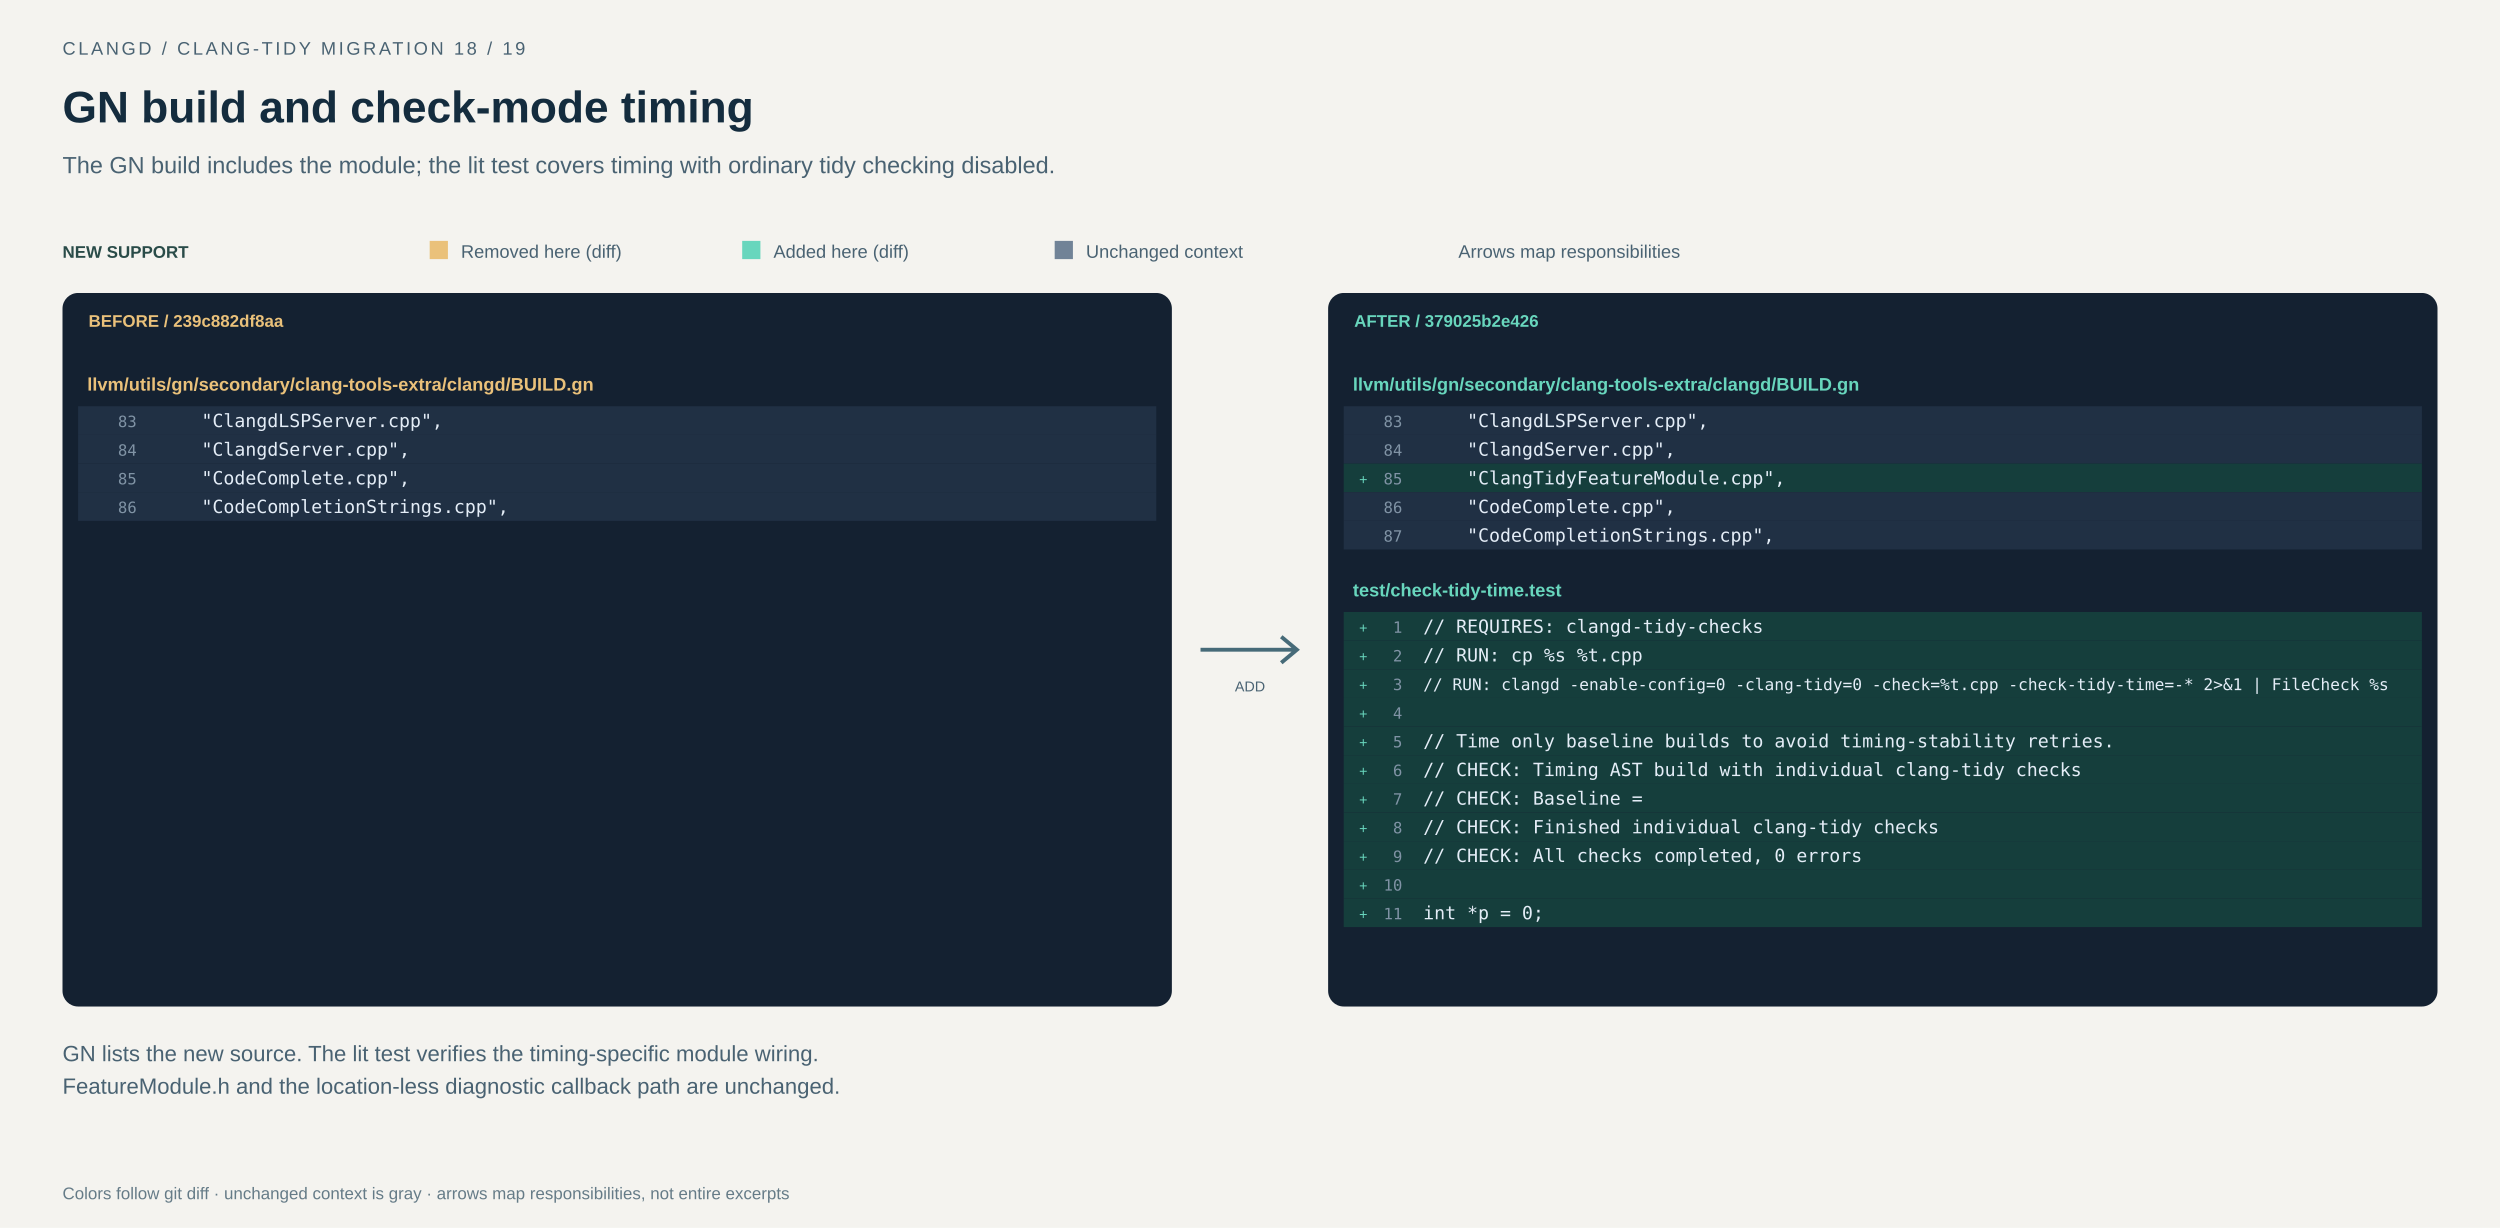
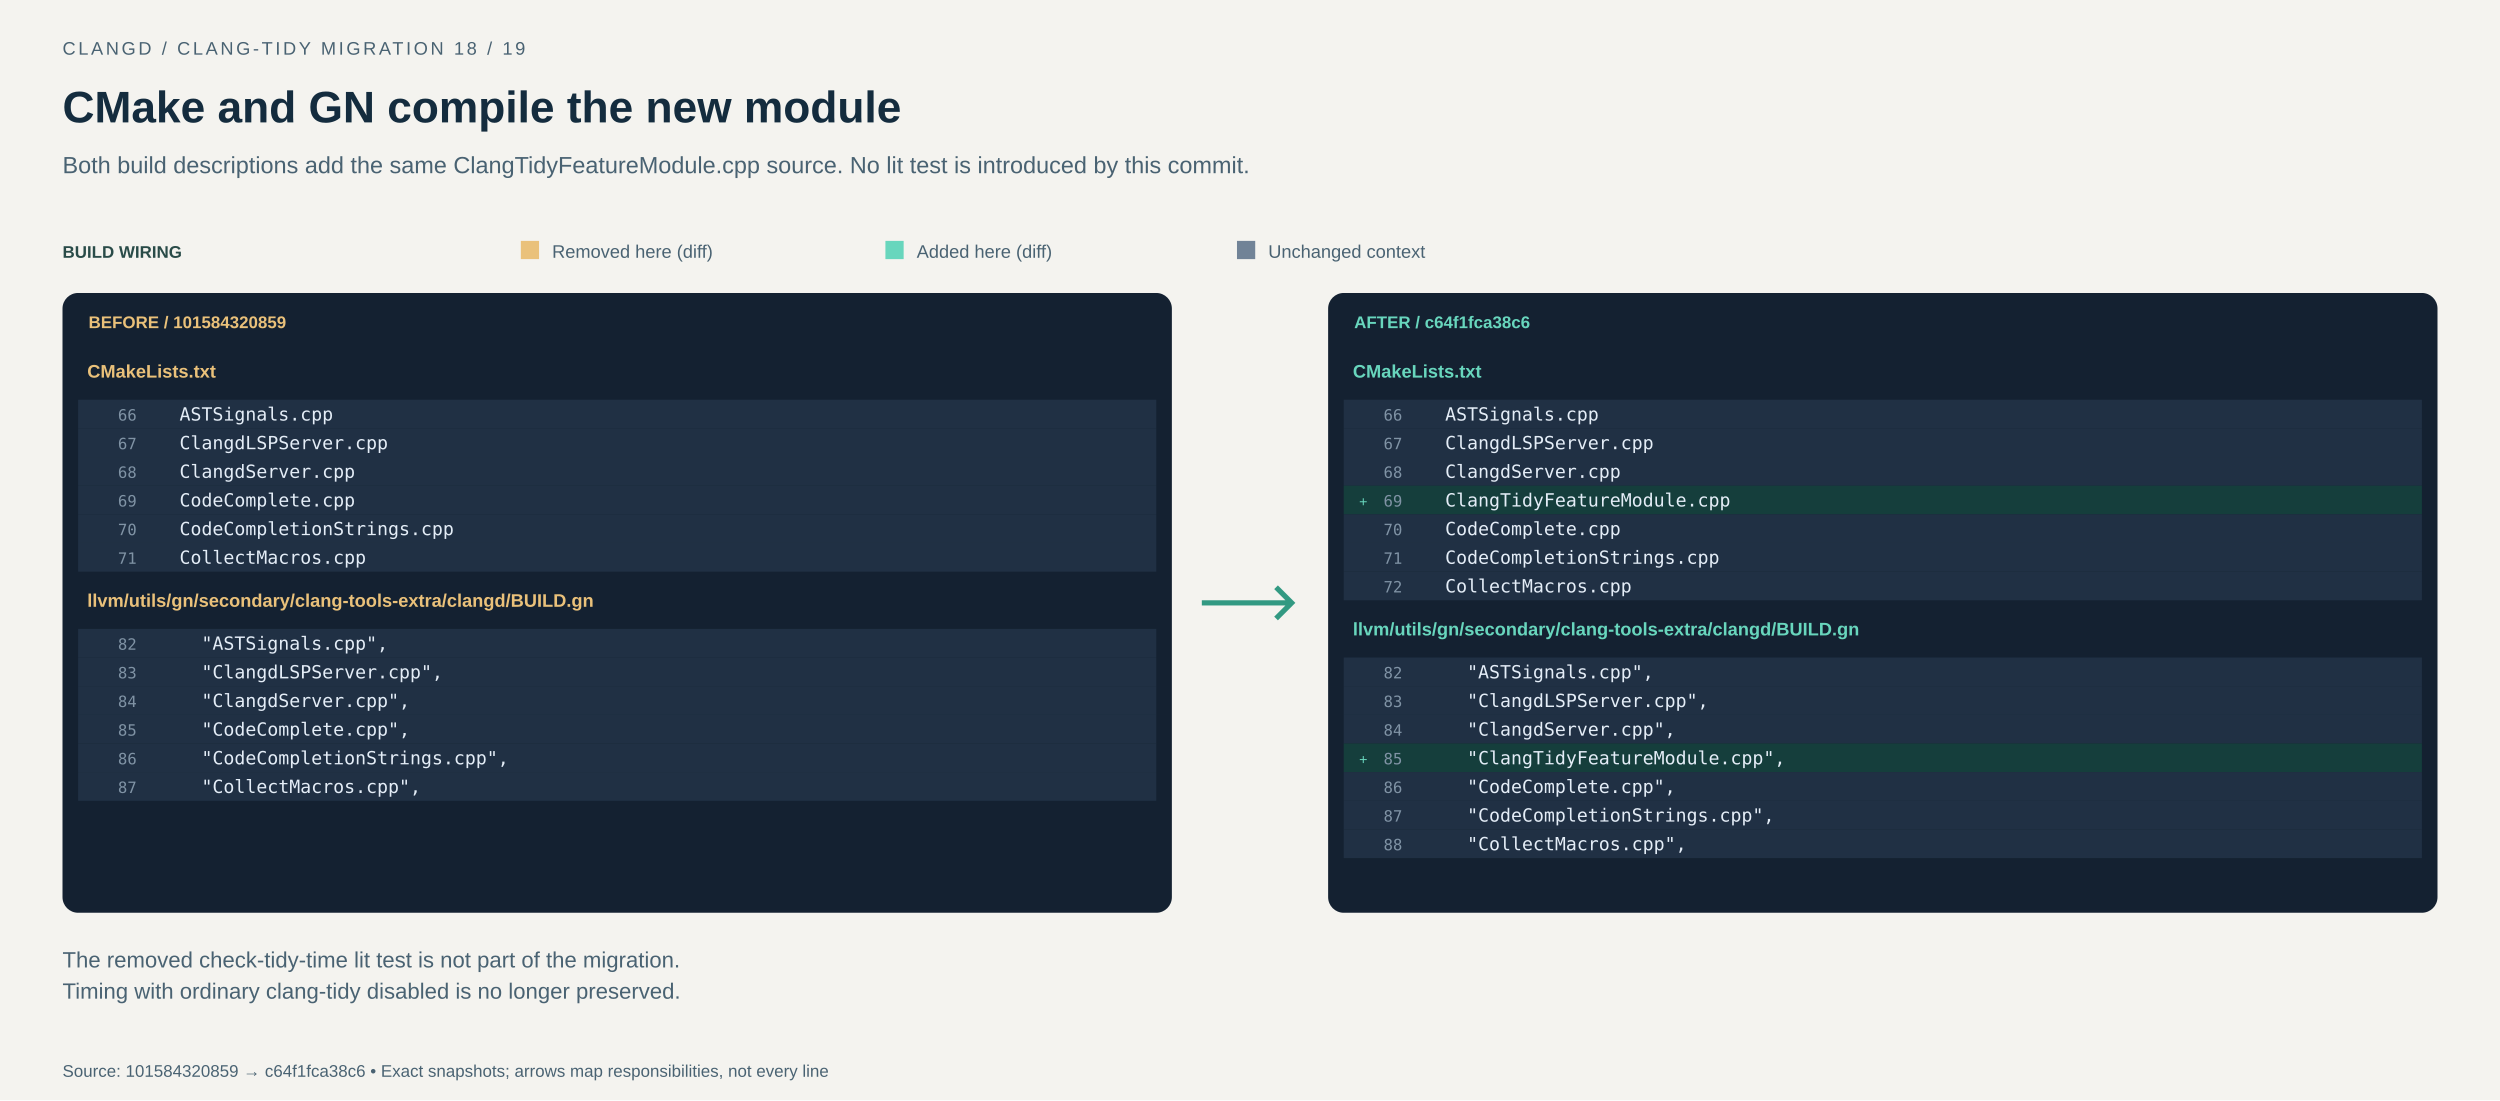
- <svg xmlns="http://www.w3.org/2000/svg" width="1920" height="943" viewBox="0 0 1920 943">
-   <rect width="1920" height="943" fill="#f4f3ef" />
-   <text x="48" y="42" font-family="Arial,Helvetica,sans-serif" font-size="16" fill="#496272" letter-spacing="2" style="font-size:14px">CLANGD / CLANG-TIDY MIGRATION     18 / 19</text>
-   <text x="48" y="94" font-family="Arial,Helvetica,sans-serif" font-size="16" fill="#496272" font-weight="700" style="fill:#142c3e;font-size:34px">GN build and check-mode timing</text>
-   <text x="48" y="133" font-family="Arial,Helvetica,sans-serif" font-size="16" fill="#496272" style="font-size:18px">The GN build includes the module; the lit test covers timing with ordinary tidy checking disabled.</text>
-   <text x="48" y="198" font-family="Arial,Helvetica,sans-serif" font-size="16" fill="#496272" font-weight="700" style="fill:#294b48;font-size:13px">NEW SUPPORT</text>
-   <rect x="330" y="185" width="14" height="14" fill="#eac17a" />
-   <text x="354" y="198" font-family="Arial,Helvetica,sans-serif" font-size="16" fill="#496272" style="font-size:14px">Removed here (diff)</text>
-   <rect x="570" y="185" width="14" height="14" fill="#68d6bd" />
-   <text x="594" y="198" font-family="Arial,Helvetica,sans-serif" font-size="16" fill="#496272" style="font-size:14px">Added here (diff)</text>
-   <rect x="810" y="185" width="14" height="14" fill="#718397" />
-   <text x="834" y="198" font-family="Arial,Helvetica,sans-serif" font-size="16" fill="#496272" style="font-size:14px">Unchanged context</text>
-   <text x="1120" y="198" font-family="Arial,Helvetica,sans-serif" font-size="16" fill="#496272" style="font-size:14px">Arrows map responsibilities</text>
-   <rect x="48" y="225" width="852" height="548" rx="12" fill="#142131" />
-   <text x="68" y="251" font-family="Arial,Helvetica,sans-serif" font-size="16" fill="#496272" font-weight="700" style="fill:#eac17a;font-size:13px">BEFORE / 239c882df8aa</text>
-   <a href="https://github.com/ArcsinX/llvm-project/blob/239c882df8aa5e256256843090984ee90b43e835/llvm/utils/gn/secondary/clang-tools-extra/clangd/BUILD.gn#L83">
-     <text x="67" y="300" font-family="Arial,Helvetica,sans-serif" font-size="16" fill="#496272" font-weight="600" style="fill:#eac17a;font-size:14px">llvm/utils/gn/secondary/clang-tools-extra/clangd/BUILD.gn</text>
+ <svg xmlns="http://www.w3.org/2000/svg" width="1920" height="845" viewBox="0 0 1920 845">
+   <rect width="1920" height="845" fill="#f4f3ef" />
+   <text x="48" y="42" font-family="Arial,Helvetica,sans-serif" font-size="14" fill="#496272" letter-spacing="2">CLANGD / CLANG-TIDY MIGRATION     18 / 19</text>
+   <text x="48" y="94" font-family="Arial,Helvetica,sans-serif" font-size="34" fill="#142c3e" font-weight="700">CMake and GN compile the new module</text>
+   <text x="48" y="133" font-family="Arial,Helvetica,sans-serif" font-size="18" fill="#496272">Both build descriptions add the same ClangTidyFeatureModule.cpp source. No lit test is introduced by this commit.</text>
+   <text x="48" y="198" font-family="Arial,Helvetica,sans-serif" font-size="13" fill="#294b48" font-weight="700">BUILD WIRING</text>
+   <rect x="400" y="185" width="14" height="14" fill="#eac17a" />
+   <text x="424" y="198" font-family="Arial,Helvetica,sans-serif" font-size="14" fill="#496272">Removed here (diff)</text>
+   <rect x="680" y="185" width="14" height="14" fill="#68d6bd" />
+   <text x="704" y="198" font-family="Arial,Helvetica,sans-serif" font-size="14" fill="#496272">Added here (diff)</text>
+   <rect x="950" y="185" width="14" height="14" fill="#718397" />
+   <text x="974" y="198" font-family="Arial,Helvetica,sans-serif" font-size="14" fill="#496272">Unchanged context</text>
+   <rect x="48" y="225" width="852" height="476" rx="12" fill="#142131" />
+   <text x="68" y="252" font-family="Arial,Helvetica,sans-serif" font-size="13" fill="#eac17a" font-weight="700">BEFORE / 101584320859</text>
+   <a href="https://github.com/ArcsinX/llvm-project/blob/101584320859c12c84929443136e9deb54de544a/clang-tools-extra/clangd/CMakeLists.txt#L66">
+     <text x="67" y="290" font-family="Arial,Helvetica,sans-serif" font-size="14" fill="#eac17a" font-weight="600">CMakeLists.txt</text>
  </a>
-   <rect x="60" y="312" width="828" height="22" fill="#203044" />
-   <text x="105" y="328" text-anchor="end" font-family="Menlo,Consolas,monospace" font-size="12" fill="#8093a5">83</text>
-   <text x="121" y="328" xml:space="preserve" font-family="Menlo,Consolas,monospace" font-size="14" fill="#e4edf7">    "ClangdLSPServer.cpp",</text>
-   <rect x="60" y="334" width="828" height="22" fill="#203044" />
-   <text x="105" y="350" text-anchor="end" font-family="Menlo,Consolas,monospace" font-size="12" fill="#8093a5">84</text>
-   <text x="121" y="350" xml:space="preserve" font-family="Menlo,Consolas,monospace" font-size="14" fill="#e4edf7">    "ClangdServer.cpp",</text>
-   <rect x="60" y="356" width="828" height="22" fill="#203044" />
-   <text x="105" y="372" text-anchor="end" font-family="Menlo,Consolas,monospace" font-size="12" fill="#8093a5">85</text>
-   <text x="121" y="372" xml:space="preserve" font-family="Menlo,Consolas,monospace" font-size="14" fill="#e4edf7">    "CodeComplete.cpp",</text>
-   <rect x="60" y="378" width="828" height="22" fill="#203044" />
-   <text x="105" y="394" text-anchor="end" font-family="Menlo,Consolas,monospace" font-size="12" fill="#8093a5">86</text>
-   <text x="121" y="394" xml:space="preserve" font-family="Menlo,Consolas,monospace" font-size="14" fill="#e4edf7">    "CodeCompletionStrings.cpp",</text>
-   <rect x="1020" y="225" width="852" height="548" rx="12" fill="#142131" />
-   <text x="1040" y="251" font-family="Arial,Helvetica,sans-serif" font-size="16" fill="#496272" font-weight="700" style="fill:#68d6bd;font-size:13px">AFTER / 379025b2e426</text>
-   <a href="https://github.com/ArcsinX/llvm-project/blob/379025b2e426594be031e6007c2cff9d84942079/llvm/utils/gn/secondary/clang-tools-extra/clangd/BUILD.gn#L83">
-     <text x="1039" y="300" font-family="Arial,Helvetica,sans-serif" font-size="16" fill="#496272" font-weight="600" style="fill:#68d6bd;font-size:14px">llvm/utils/gn/secondary/clang-tools-extra/clangd/BUILD.gn</text>
+   <rect x="60" y="307" width="828" height="22" fill="#203044" />
+   <text x="105" y="323" text-anchor="end" font-family="Menlo,Consolas,monospace" font-size="12" fill="#8093a5">66</text>
+   <text x="121" y="323" xml:space="preserve" font-family="Menlo,Consolas,monospace" font-size="14" fill="#e4edf7">  ASTSignals.cpp</text>
+   <rect x="60" y="329" width="828" height="22" fill="#203044" />
+   <text x="105" y="345" text-anchor="end" font-family="Menlo,Consolas,monospace" font-size="12" fill="#8093a5">67</text>
+   <text x="121" y="345" xml:space="preserve" font-family="Menlo,Consolas,monospace" font-size="14" fill="#e4edf7">  ClangdLSPServer.cpp</text>
+   <rect x="60" y="351" width="828" height="22" fill="#203044" />
+   <text x="105" y="367" text-anchor="end" font-family="Menlo,Consolas,monospace" font-size="12" fill="#8093a5">68</text>
+   <text x="121" y="367" xml:space="preserve" font-family="Menlo,Consolas,monospace" font-size="14" fill="#e4edf7">  ClangdServer.cpp</text>
+   <rect x="60" y="373" width="828" height="22" fill="#203044" />
+   <text x="105" y="389" text-anchor="end" font-family="Menlo,Consolas,monospace" font-size="12" fill="#8093a5">69</text>
+   <text x="121" y="389" xml:space="preserve" font-family="Menlo,Consolas,monospace" font-size="14" fill="#e4edf7">  CodeComplete.cpp</text>
+   <rect x="60" y="395" width="828" height="22" fill="#203044" />
+   <text x="105" y="411" text-anchor="end" font-family="Menlo,Consolas,monospace" font-size="12" fill="#8093a5">70</text>
+   <text x="121" y="411" xml:space="preserve" font-family="Menlo,Consolas,monospace" font-size="14" fill="#e4edf7">  CodeCompletionStrings.cpp</text>
+   <rect x="60" y="417" width="828" height="22" fill="#203044" />
+   <text x="105" y="433" text-anchor="end" font-family="Menlo,Consolas,monospace" font-size="12" fill="#8093a5">71</text>
+   <text x="121" y="433" xml:space="preserve" font-family="Menlo,Consolas,monospace" font-size="14" fill="#e4edf7">  CollectMacros.cpp</text>
+   <a href="https://github.com/ArcsinX/llvm-project/blob/101584320859c12c84929443136e9deb54de544a/llvm/utils/gn/secondary/clang-tools-extra/clangd/BUILD.gn#L82">
+     <text x="67" y="466" font-family="Arial,Helvetica,sans-serif" font-size="14" fill="#eac17a" font-weight="600">llvm/utils/gn/secondary/clang-tools-extra/clangd/BUILD.gn</text>
  </a>
-   <rect x="1032" y="312" width="828" height="22" fill="#203044" />
-   <text x="1077" y="328" text-anchor="end" font-family="Menlo,Consolas,monospace" font-size="12" fill="#8093a5">83</text>
-   <text x="1093" y="328" xml:space="preserve" font-family="Menlo,Consolas,monospace" font-size="14" fill="#e4edf7">    "ClangdLSPServer.cpp",</text>
-   <rect x="1032" y="334" width="828" height="22" fill="#203044" />
-   <text x="1077" y="350" text-anchor="end" font-family="Menlo,Consolas,monospace" font-size="12" fill="#8093a5">84</text>
-   <text x="1093" y="350" xml:space="preserve" font-family="Menlo,Consolas,monospace" font-size="14" fill="#e4edf7">    "ClangdServer.cpp",</text>
-   <rect x="1032" y="356" width="828" height="22" fill="#153e3c" />
-   <text x="1047" y="372" font-family="Arial,Helvetica,sans-serif" font-size="11" fill="#68d6bd" text-anchor="middle">+</text>
-   <text x="1077" y="372" text-anchor="end" font-family="Menlo,Consolas,monospace" font-size="12" fill="#8093a5">85</text>
-   <text x="1093" y="372" xml:space="preserve" font-family="Menlo,Consolas,monospace" font-size="14" fill="#e4edf7">    "ClangTidyFeatureModule.cpp",</text>
-   <rect x="1032" y="378" width="828" height="22" fill="#203044" />
-   <text x="1077" y="394" text-anchor="end" font-family="Menlo,Consolas,monospace" font-size="12" fill="#8093a5">86</text>
-   <text x="1093" y="394" xml:space="preserve" font-family="Menlo,Consolas,monospace" font-size="14" fill="#e4edf7">    "CodeComplete.cpp",</text>
-   <rect x="1032" y="400" width="828" height="22" fill="#203044" />
-   <text x="1077" y="416" text-anchor="end" font-family="Menlo,Consolas,monospace" font-size="12" fill="#8093a5">87</text>
-   <text x="1093" y="416" xml:space="preserve" font-family="Menlo,Consolas,monospace" font-size="14" fill="#e4edf7">    "CodeCompletionStrings.cpp",</text>
-   <a href="https://github.com/ArcsinX/llvm-project/blob/379025b2e426594be031e6007c2cff9d84942079/clang-tools-extra/clangd/test/check-tidy-time.test#L1">
-     <text x="1039" y="458" font-family="Arial,Helvetica,sans-serif" font-size="16" fill="#496272" font-weight="600" style="fill:#68d6bd;font-size:14px">test/check-tidy-time.test</text>
+   <rect x="60" y="483" width="828" height="22" fill="#203044" />
+   <text x="105" y="499" text-anchor="end" font-family="Menlo,Consolas,monospace" font-size="12" fill="#8093a5">82</text>
+   <text x="121" y="499" xml:space="preserve" font-family="Menlo,Consolas,monospace" font-size="14" fill="#e4edf7">    "ASTSignals.cpp",</text>
+   <rect x="60" y="505" width="828" height="22" fill="#203044" />
+   <text x="105" y="521" text-anchor="end" font-family="Menlo,Consolas,monospace" font-size="12" fill="#8093a5">83</text>
+   <text x="121" y="521" xml:space="preserve" font-family="Menlo,Consolas,monospace" font-size="14" fill="#e4edf7">    "ClangdLSPServer.cpp",</text>
+   <rect x="60" y="527" width="828" height="22" fill="#203044" />
+   <text x="105" y="543" text-anchor="end" font-family="Menlo,Consolas,monospace" font-size="12" fill="#8093a5">84</text>
+   <text x="121" y="543" xml:space="preserve" font-family="Menlo,Consolas,monospace" font-size="14" fill="#e4edf7">    "ClangdServer.cpp",</text>
+   <rect x="60" y="549" width="828" height="22" fill="#203044" />
+   <text x="105" y="565" text-anchor="end" font-family="Menlo,Consolas,monospace" font-size="12" fill="#8093a5">85</text>
+   <text x="121" y="565" xml:space="preserve" font-family="Menlo,Consolas,monospace" font-size="14" fill="#e4edf7">    "CodeComplete.cpp",</text>
+   <rect x="60" y="571" width="828" height="22" fill="#203044" />
+   <text x="105" y="587" text-anchor="end" font-family="Menlo,Consolas,monospace" font-size="12" fill="#8093a5">86</text>
+   <text x="121" y="587" xml:space="preserve" font-family="Menlo,Consolas,monospace" font-size="14" fill="#e4edf7">    "CodeCompletionStrings.cpp",</text>
+   <rect x="60" y="593" width="828" height="22" fill="#203044" />
+   <text x="105" y="609" text-anchor="end" font-family="Menlo,Consolas,monospace" font-size="12" fill="#8093a5">87</text>
+   <text x="121" y="609" xml:space="preserve" font-family="Menlo,Consolas,monospace" font-size="14" fill="#e4edf7">    "CollectMacros.cpp",</text>
+   <rect x="1020" y="225" width="852" height="476" rx="12" fill="#142131" />
+   <text x="1040" y="252" font-family="Arial,Helvetica,sans-serif" font-size="13" fill="#68d6bd" font-weight="700">AFTER / c64f1fca38c6</text>
+   <a href="https://github.com/ArcsinX/llvm-project/blob/c64f1fca38c610faa448c14c5336808087b1996e/clang-tools-extra/clangd/CMakeLists.txt#L66">
+     <text x="1039" y="290" font-family="Arial,Helvetica,sans-serif" font-size="14" fill="#68d6bd" font-weight="600">CMakeLists.txt</text>
  </a>
-   <rect x="1032" y="470" width="828" height="22" fill="#153e3c" />
-   <text x="1047" y="486" font-family="Arial,Helvetica,sans-serif" font-size="11" fill="#68d6bd" text-anchor="middle">+</text>
-   <text x="1077" y="486" text-anchor="end" font-family="Menlo,Consolas,monospace" font-size="12" fill="#8093a5">1</text>
-   <text x="1093" y="486" xml:space="preserve" font-family="Menlo,Consolas,monospace" font-size="14" fill="#e4edf7">// REQUIRES: clangd-tidy-checks</text>
-   <rect x="1032" y="492" width="828" height="22" fill="#153e3c" />
-   <text x="1047" y="508" font-family="Arial,Helvetica,sans-serif" font-size="11" fill="#68d6bd" text-anchor="middle">+</text>
-   <text x="1077" y="508" text-anchor="end" font-family="Menlo,Consolas,monospace" font-size="12" fill="#8093a5">2</text>
-   <text x="1093" y="508" xml:space="preserve" font-family="Menlo,Consolas,monospace" font-size="14" fill="#e4edf7">// RUN: cp %s %t.cpp</text>
-   <rect x="1032" y="514" width="828" height="22" fill="#153e3c" />
-   <text x="1047" y="530" font-family="Arial,Helvetica,sans-serif" font-size="11" fill="#68d6bd" text-anchor="middle">+</text>
-   <text x="1077" y="530" text-anchor="end" font-family="Menlo,Consolas,monospace" font-size="12" fill="#8093a5">3</text>
-   <text x="1093" y="530" xml:space="preserve" font-family="Menlo,Consolas,monospace" font-size="12.44" fill="#e4edf7">// RUN: clangd -enable-config=0 -clang-tidy=0 -check=%t.cpp -check-tidy-time=-* 2&gt;&amp;1 | FileCheck %s</text>
-   <rect x="1032" y="536" width="828" height="22" fill="#153e3c" />
-   <text x="1047" y="552" font-family="Arial,Helvetica,sans-serif" font-size="11" fill="#68d6bd" text-anchor="middle">+</text>
-   <text x="1077" y="552" text-anchor="end" font-family="Menlo,Consolas,monospace" font-size="12" fill="#8093a5">4</text>
-   <text x="1093" y="552" xml:space="preserve" font-family="Menlo,Consolas,monospace" font-size="14" fill="#e4edf7" />
-   <rect x="1032" y="558" width="828" height="22" fill="#153e3c" />
-   <text x="1047" y="574" font-family="Arial,Helvetica,sans-serif" font-size="11" fill="#68d6bd" text-anchor="middle">+</text>
-   <text x="1077" y="574" text-anchor="end" font-family="Menlo,Consolas,monospace" font-size="12" fill="#8093a5">5</text>
-   <text x="1093" y="574" xml:space="preserve" font-family="Menlo,Consolas,monospace" font-size="14" fill="#e4edf7">// Time only baseline builds to avoid timing-stability retries.</text>
-   <rect x="1032" y="580" width="828" height="22" fill="#153e3c" />
-   <text x="1047" y="596" font-family="Arial,Helvetica,sans-serif" font-size="11" fill="#68d6bd" text-anchor="middle">+</text>
-   <text x="1077" y="596" text-anchor="end" font-family="Menlo,Consolas,monospace" font-size="12" fill="#8093a5">6</text>
-   <text x="1093" y="596" xml:space="preserve" font-family="Menlo,Consolas,monospace" font-size="14" fill="#e4edf7">// CHECK: Timing AST build with individual clang-tidy checks</text>
-   <rect x="1032" y="602" width="828" height="22" fill="#153e3c" />
-   <text x="1047" y="618" font-family="Arial,Helvetica,sans-serif" font-size="11" fill="#68d6bd" text-anchor="middle">+</text>
-   <text x="1077" y="618" text-anchor="end" font-family="Menlo,Consolas,monospace" font-size="12" fill="#8093a5">7</text>
-   <text x="1093" y="618" xml:space="preserve" font-family="Menlo,Consolas,monospace" font-size="14" fill="#e4edf7">// CHECK: Baseline =</text>
-   <rect x="1032" y="624" width="828" height="22" fill="#153e3c" />
-   <text x="1047" y="640" font-family="Arial,Helvetica,sans-serif" font-size="11" fill="#68d6bd" text-anchor="middle">+</text>
-   <text x="1077" y="640" text-anchor="end" font-family="Menlo,Consolas,monospace" font-size="12" fill="#8093a5">8</text>
-   <text x="1093" y="640" xml:space="preserve" font-family="Menlo,Consolas,monospace" font-size="14" fill="#e4edf7">// CHECK: Finished individual clang-tidy checks</text>
-   <rect x="1032" y="646" width="828" height="22" fill="#153e3c" />
-   <text x="1047" y="662" font-family="Arial,Helvetica,sans-serif" font-size="11" fill="#68d6bd" text-anchor="middle">+</text>
-   <text x="1077" y="662" text-anchor="end" font-family="Menlo,Consolas,monospace" font-size="12" fill="#8093a5">9</text>
-   <text x="1093" y="662" xml:space="preserve" font-family="Menlo,Consolas,monospace" font-size="14" fill="#e4edf7">// CHECK: All checks completed, 0 errors</text>
-   <rect x="1032" y="668" width="828" height="22" fill="#153e3c" />
-   <text x="1047" y="684" font-family="Arial,Helvetica,sans-serif" font-size="11" fill="#68d6bd" text-anchor="middle">+</text>
-   <text x="1077" y="684" text-anchor="end" font-family="Menlo,Consolas,monospace" font-size="12" fill="#8093a5">10</text>
-   <text x="1093" y="684" xml:space="preserve" font-family="Menlo,Consolas,monospace" font-size="14" fill="#e4edf7" />
-   <rect x="1032" y="690" width="828" height="22" fill="#153e3c" />
-   <text x="1047" y="706" font-family="Arial,Helvetica,sans-serif" font-size="11" fill="#68d6bd" text-anchor="middle">+</text>
-   <text x="1077" y="706" text-anchor="end" font-family="Menlo,Consolas,monospace" font-size="12" fill="#8093a5">11</text>
-   <text x="1093" y="706" xml:space="preserve" font-family="Menlo,Consolas,monospace" font-size="14" fill="#e4edf7">int *p = 0;</text>
-   <path d="M 922 499 H 996 M 984 489 L 996 499 L 984 509" fill="none" stroke="#466a78" stroke-width="3" />
-   <text x="960" y="531" font-family="Arial,Helvetica,sans-serif" font-size="16" fill="#496272" text-anchor="middle" style="font-size:11px">ADD</text>
-   <text x="48" y="815" font-family="Arial,Helvetica,sans-serif" font-size="16" fill="#496272" style="font-size:17px">GN lists the new source. The lit test verifies the timing-specific module wiring.</text>
-   <text x="48" y="840" font-family="Arial,Helvetica,sans-serif" font-size="16" fill="#496272" style="font-size:17px">FeatureModule.h and the location-less diagnostic callback path are unchanged.</text>
-   <text x="48" y="921" font-family="Arial,Helvetica,sans-serif" font-size="16" fill="#496272" style="font-size:13px;fill:#657b87">Colors follow git diff · unchanged context is gray · arrows map responsibilities, not entire excerpts</text>
+   <rect x="1032" y="307" width="828" height="22" fill="#203044" />
+   <text x="1077" y="323" text-anchor="end" font-family="Menlo,Consolas,monospace" font-size="12" fill="#8093a5">66</text>
+   <text x="1093" y="323" xml:space="preserve" font-family="Menlo,Consolas,monospace" font-size="14" fill="#e4edf7">  ASTSignals.cpp</text>
+   <rect x="1032" y="329" width="828" height="22" fill="#203044" />
+   <text x="1077" y="345" text-anchor="end" font-family="Menlo,Consolas,monospace" font-size="12" fill="#8093a5">67</text>
+   <text x="1093" y="345" xml:space="preserve" font-family="Menlo,Consolas,monospace" font-size="14" fill="#e4edf7">  ClangdLSPServer.cpp</text>
+   <rect x="1032" y="351" width="828" height="22" fill="#203044" />
+   <text x="1077" y="367" text-anchor="end" font-family="Menlo,Consolas,monospace" font-size="12" fill="#8093a5">68</text>
+   <text x="1093" y="367" xml:space="preserve" font-family="Menlo,Consolas,monospace" font-size="14" fill="#e4edf7">  ClangdServer.cpp</text>
+   <rect x="1032" y="373" width="828" height="22" fill="#153e3c" />
+   <text x="1047" y="389" font-family="Arial,Helvetica,sans-serif" font-size="11" fill="#68d6bd" text-anchor="middle">+</text>
+   <text x="1077" y="389" text-anchor="end" font-family="Menlo,Consolas,monospace" font-size="12" fill="#8093a5">69</text>
+   <text x="1093" y="389" xml:space="preserve" font-family="Menlo,Consolas,monospace" font-size="14" fill="#e4edf7">  ClangTidyFeatureModule.cpp</text>
+   <rect x="1032" y="395" width="828" height="22" fill="#203044" />
+   <text x="1077" y="411" text-anchor="end" font-family="Menlo,Consolas,monospace" font-size="12" fill="#8093a5">70</text>
+   <text x="1093" y="411" xml:space="preserve" font-family="Menlo,Consolas,monospace" font-size="14" fill="#e4edf7">  CodeComplete.cpp</text>
+   <rect x="1032" y="417" width="828" height="22" fill="#203044" />
+   <text x="1077" y="433" text-anchor="end" font-family="Menlo,Consolas,monospace" font-size="12" fill="#8093a5">71</text>
+   <text x="1093" y="433" xml:space="preserve" font-family="Menlo,Consolas,monospace" font-size="14" fill="#e4edf7">  CodeCompletionStrings.cpp</text>
+   <rect x="1032" y="439" width="828" height="22" fill="#203044" />
+   <text x="1077" y="455" text-anchor="end" font-family="Menlo,Consolas,monospace" font-size="12" fill="#8093a5">72</text>
+   <text x="1093" y="455" xml:space="preserve" font-family="Menlo,Consolas,monospace" font-size="14" fill="#e4edf7">  CollectMacros.cpp</text>
+   <a href="https://github.com/ArcsinX/llvm-project/blob/c64f1fca38c610faa448c14c5336808087b1996e/llvm/utils/gn/secondary/clang-tools-extra/clangd/BUILD.gn#L82">
+     <text x="1039" y="488" font-family="Arial,Helvetica,sans-serif" font-size="14" fill="#68d6bd" font-weight="600">llvm/utils/gn/secondary/clang-tools-extra/clangd/BUILD.gn</text>
+   </a>
+   <rect x="1032" y="505" width="828" height="22" fill="#203044" />
+   <text x="1077" y="521" text-anchor="end" font-family="Menlo,Consolas,monospace" font-size="12" fill="#8093a5">82</text>
+   <text x="1093" y="521" xml:space="preserve" font-family="Menlo,Consolas,monospace" font-size="14" fill="#e4edf7">    "ASTSignals.cpp",</text>
+   <rect x="1032" y="527" width="828" height="22" fill="#203044" />
+   <text x="1077" y="543" text-anchor="end" font-family="Menlo,Consolas,monospace" font-size="12" fill="#8093a5">83</text>
+   <text x="1093" y="543" xml:space="preserve" font-family="Menlo,Consolas,monospace" font-size="14" fill="#e4edf7">    "ClangdLSPServer.cpp",</text>
+   <rect x="1032" y="549" width="828" height="22" fill="#203044" />
+   <text x="1077" y="565" text-anchor="end" font-family="Menlo,Consolas,monospace" font-size="12" fill="#8093a5">84</text>
+   <text x="1093" y="565" xml:space="preserve" font-family="Menlo,Consolas,monospace" font-size="14" fill="#e4edf7">    "ClangdServer.cpp",</text>
+   <rect x="1032" y="571" width="828" height="22" fill="#153e3c" />
+   <text x="1047" y="587" font-family="Arial,Helvetica,sans-serif" font-size="11" fill="#68d6bd" text-anchor="middle">+</text>
+   <text x="1077" y="587" text-anchor="end" font-family="Menlo,Consolas,monospace" font-size="12" fill="#8093a5">85</text>
+   <text x="1093" y="587" xml:space="preserve" font-family="Menlo,Consolas,monospace" font-size="14" fill="#e4edf7">    "ClangTidyFeatureModule.cpp",</text>
+   <rect x="1032" y="593" width="828" height="22" fill="#203044" />
+   <text x="1077" y="609" text-anchor="end" font-family="Menlo,Consolas,monospace" font-size="12" fill="#8093a5">86</text>
+   <text x="1093" y="609" xml:space="preserve" font-family="Menlo,Consolas,monospace" font-size="14" fill="#e4edf7">    "CodeComplete.cpp",</text>
+   <rect x="1032" y="615" width="828" height="22" fill="#203044" />
+   <text x="1077" y="631" text-anchor="end" font-family="Menlo,Consolas,monospace" font-size="12" fill="#8093a5">87</text>
+   <text x="1093" y="631" xml:space="preserve" font-family="Menlo,Consolas,monospace" font-size="14" fill="#e4edf7">    "CodeCompletionStrings.cpp",</text>
+   <rect x="1032" y="637" width="828" height="22" fill="#203044" />
+   <text x="1077" y="653" text-anchor="end" font-family="Menlo,Consolas,monospace" font-size="12" fill="#8093a5">88</text>
+   <text x="1093" y="653" xml:space="preserve" font-family="Menlo,Consolas,monospace" font-size="14" fill="#e4edf7">    "CollectMacros.cpp",</text>
+   <path d="M 923 463 H 992 M 980 451 L 992 463 L 980 475" fill="none" stroke="#329982" stroke-width="4" />
+   <text x="48" y="743" font-family="Arial,Helvetica,sans-serif" font-size="17" fill="#496272">The removed check-tidy-time lit test is not part of the migration.</text>
+   <text x="48" y="767" font-family="Arial,Helvetica,sans-serif" font-size="17" fill="#496272">Timing with ordinary clang-tidy disabled is no longer preserved.</text>
+   <text x="48" y="827" font-family="Arial,Helvetica,sans-serif" font-size="13" fill="#496272">Source: 101584320859 → c64f1fca38c6 • Exact snapshots; arrows map responsibilities, not every line</text>
</svg>
